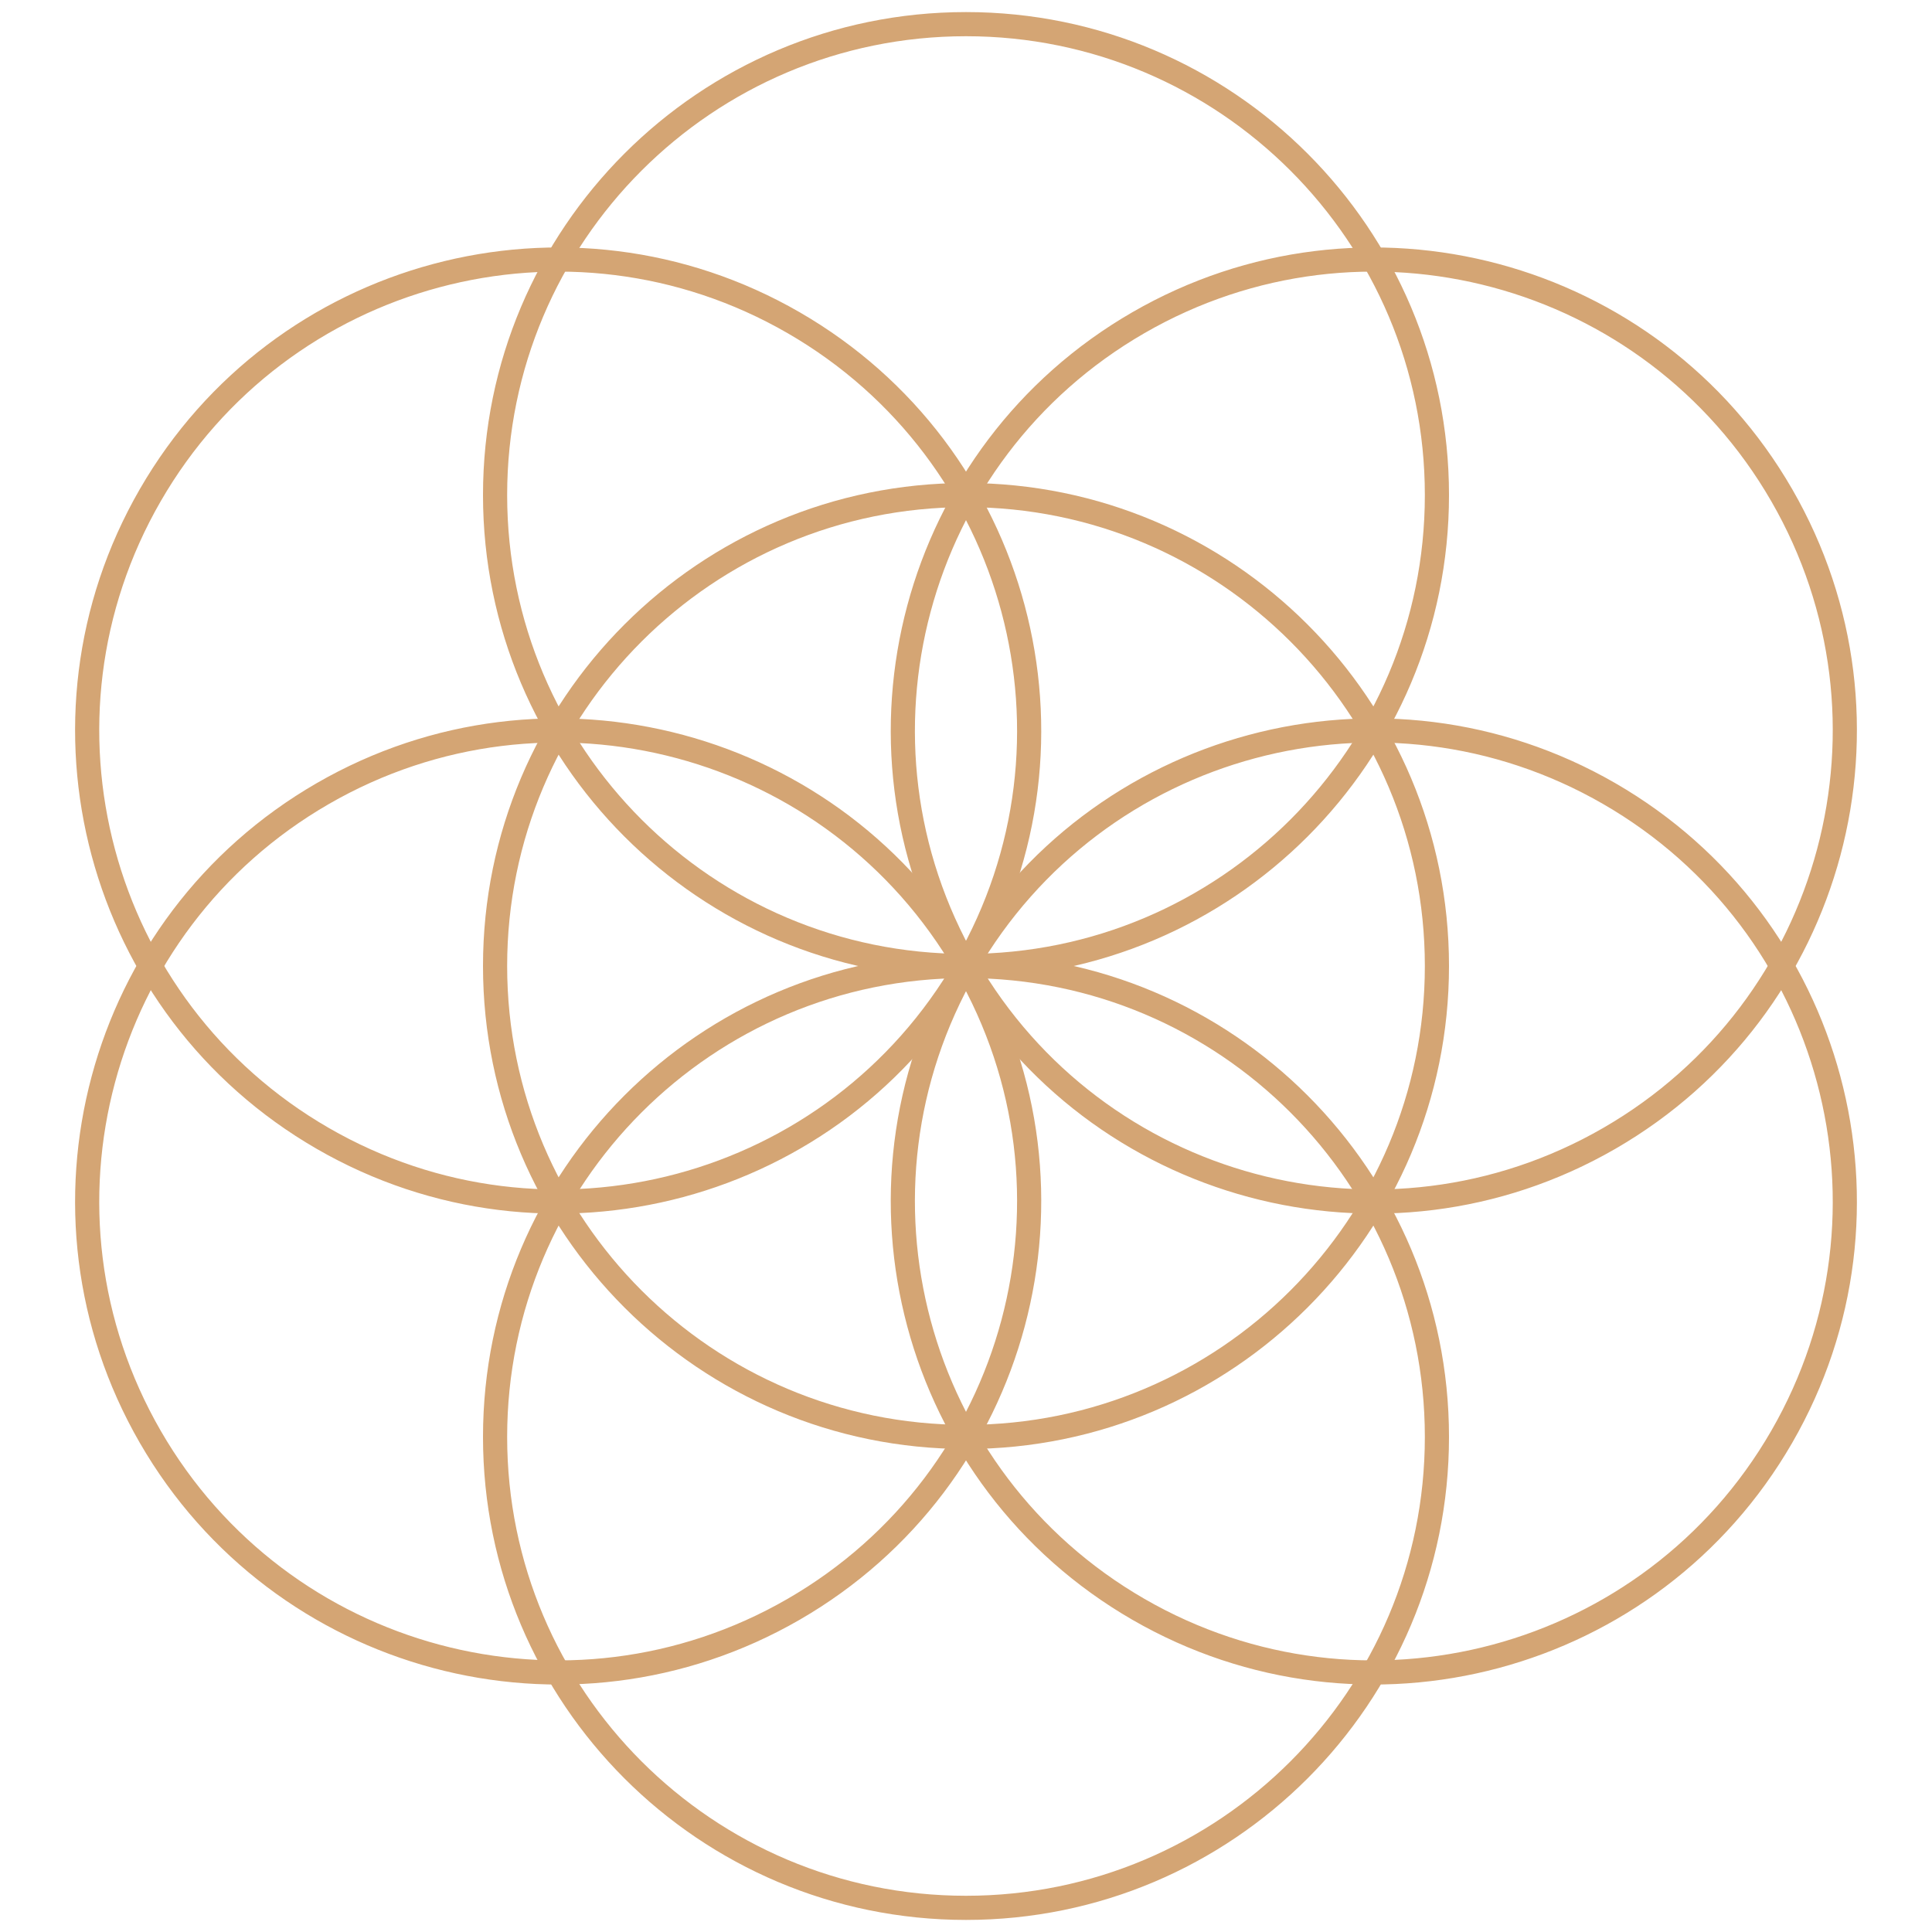
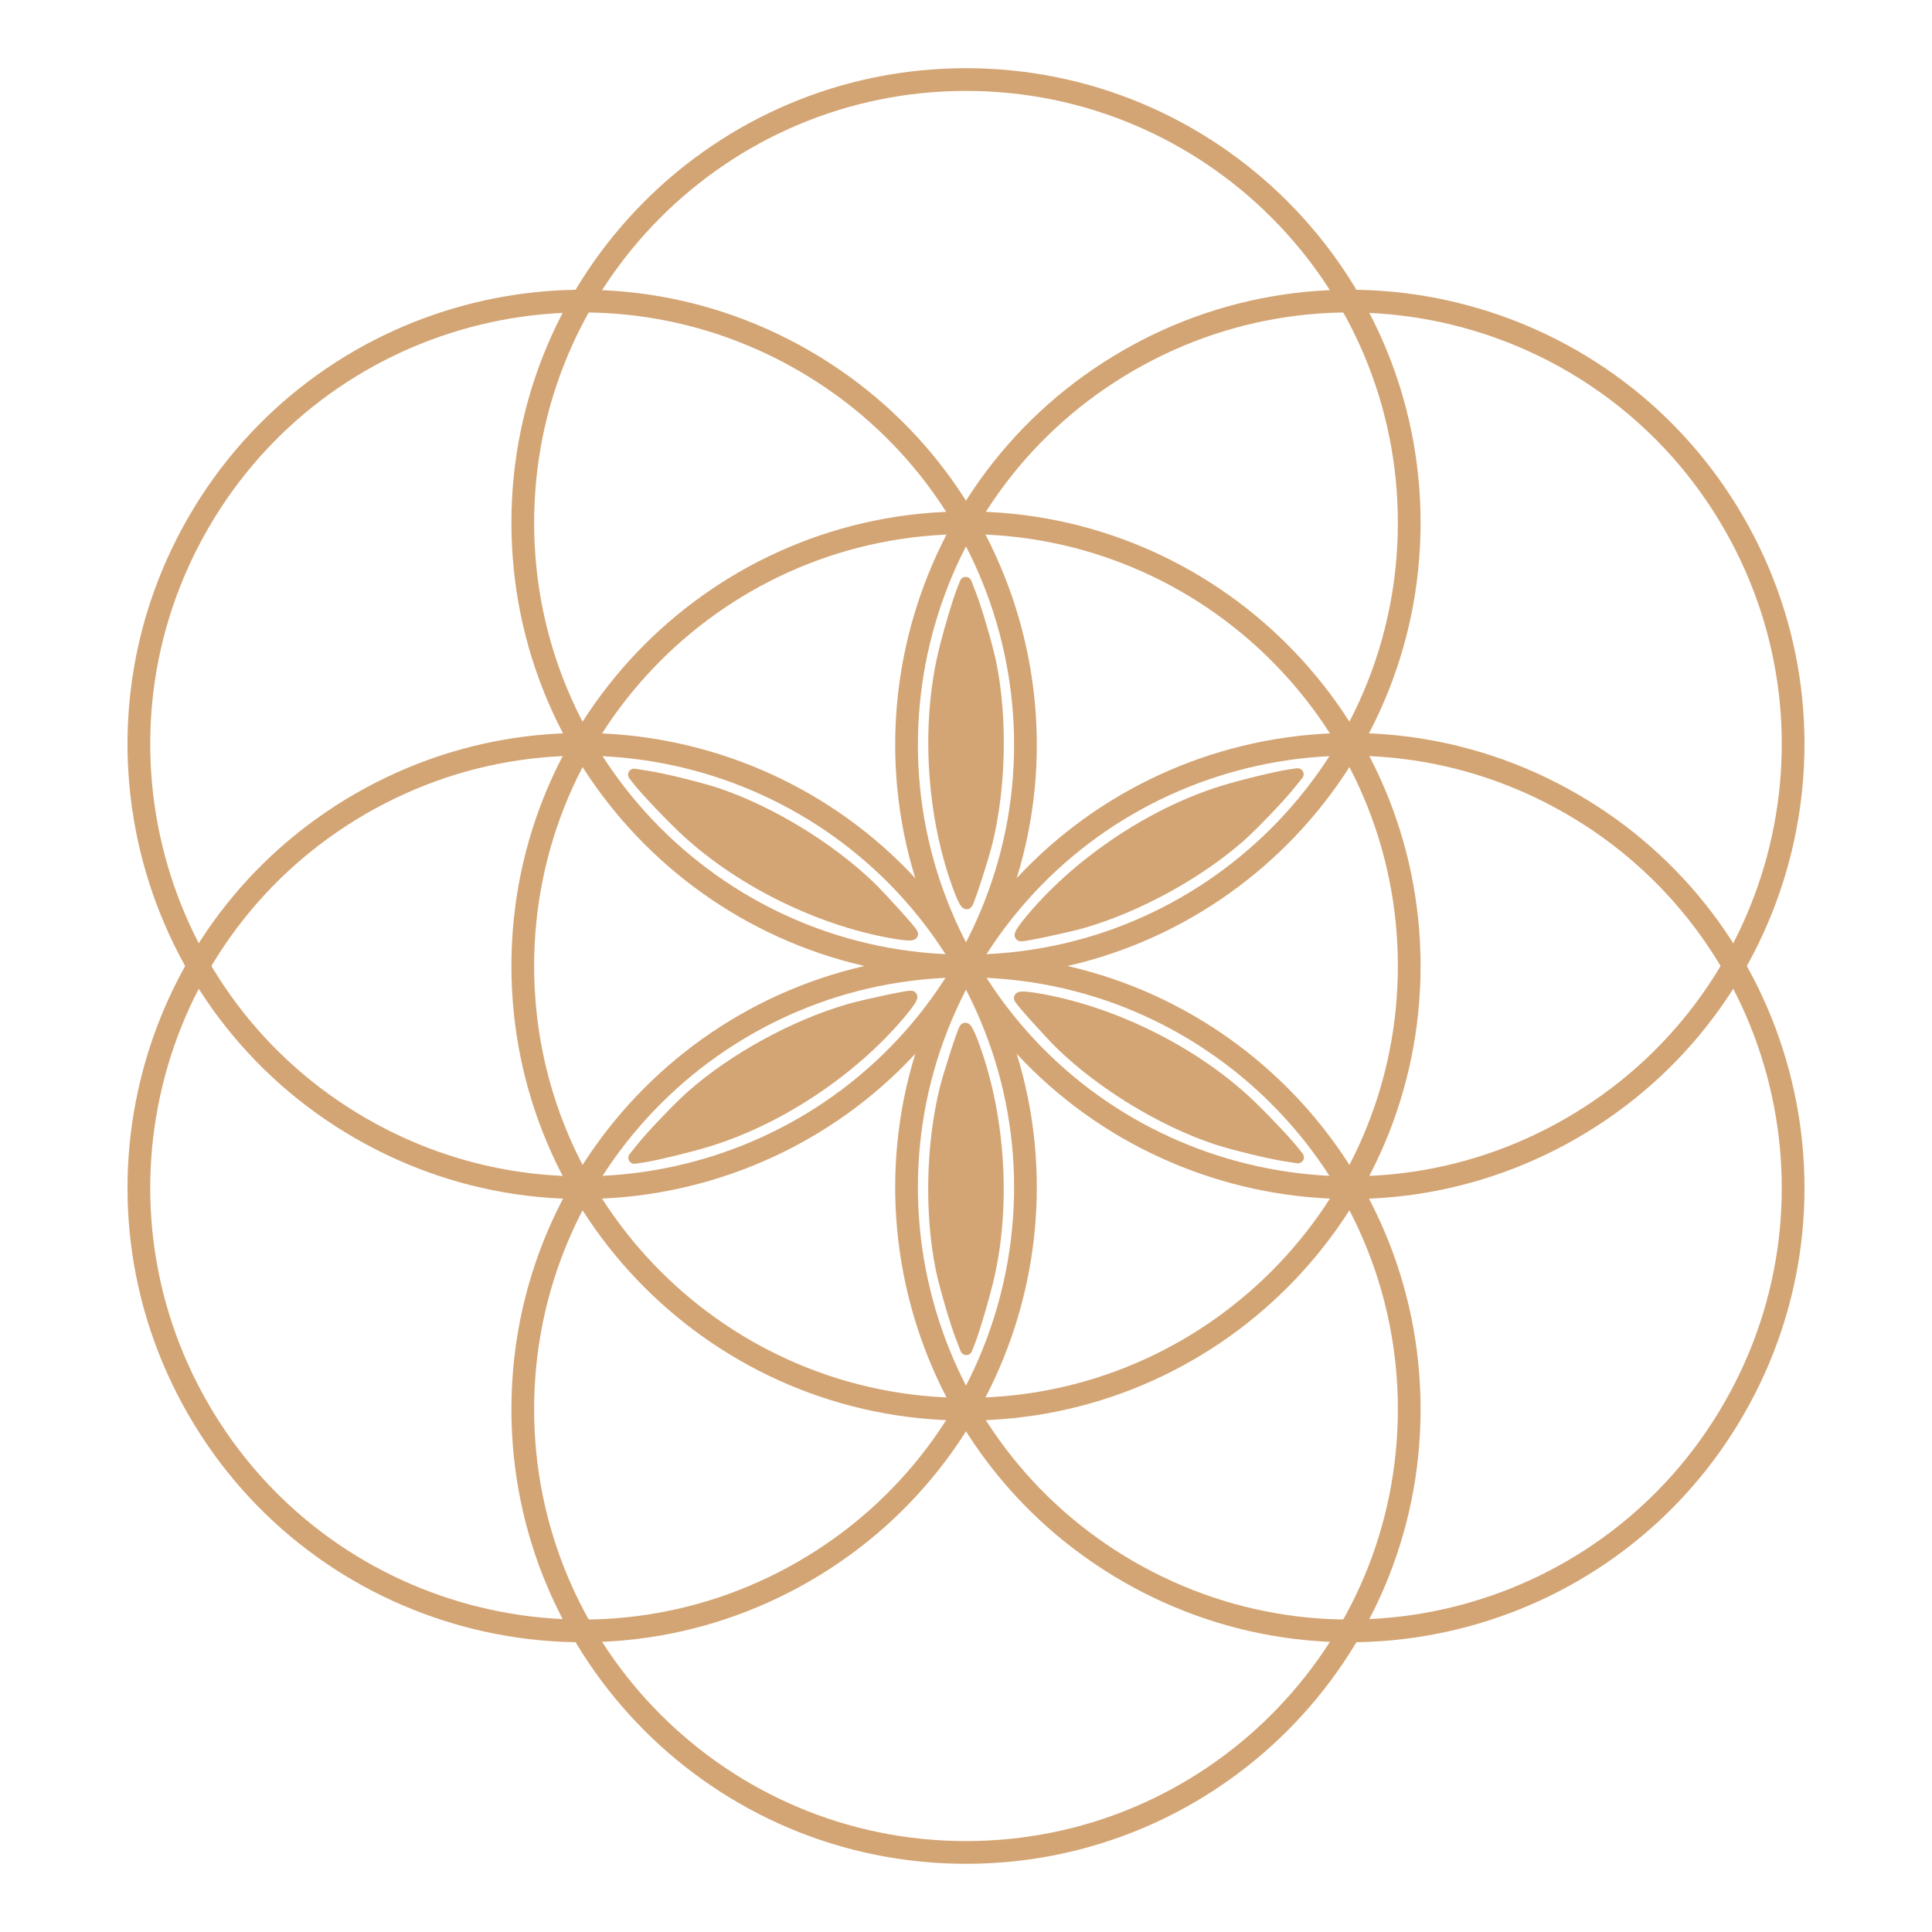
- <svg xmlns="http://www.w3.org/2000/svg" xmlns:xlink="http://www.w3.org/1999/xlink" width="320mm" height="320mm" viewBox="-160 -160 320 320" version="1.1">
+ <svg xmlns="http://www.w3.org/2000/svg" xmlns:xlink="http://www.w3.org/1999/xlink" width="340mm" height="340mm" viewBox="-170 -170 340 340" version="1.1">
  <style type="text/css">
        svg {
            stroke-linecap: round;
            stroke-linejoin: round;
            fill: none;
        }

        circle {
            stroke: #d4a574;
            stroke-width: 4;
        }
+ 
+         .petale {
+             stroke: #d4a574;
+             fill: #d4a574;
+             stroke-width: 8;
+         }
    </style>
  <defs>
    <circle id="c0" cx="0" cy="0" r="78" />
+     <path id="p0" class="petale" d="m 638.731,592.532 c -17.934,-46.713 -22.289,-106.17 -11.373,-155.246 2.822,-12.689 9.89,-36.854 13.194,-45.11 l 1.785,-4.462 3.14,8.093 c 3.916,10.092 11.147,34.954 13.338,45.857 7.332,36.482 6.305,82.213 -2.667,118.762 -2.499,10.181 -11.838,38.98 -13.074,40.315 -0.463,0.501 -2.417,-3.194 -4.343,-8.209 z" transform="matrix(0.2645833,0,0,0.2645833,-170,-170)" />
  </defs>
  <g>
    <use xlink:href="#c0" />
    <use xlink:href="#c0" transform="rotate(030) translate(78,0)" />
    <use xlink:href="#c0" transform="rotate(090) translate(78,0)" />
    <use xlink:href="#c0" transform="rotate(150) translate(78,0)" />
    <use xlink:href="#c0" transform="rotate(210) translate(78,0)" />
    <use xlink:href="#c0" transform="rotate(270) translate(78,0)" />
    <use xlink:href="#c0" transform="rotate(330) translate(78,0)" />
+     <use xlink:href="#p0" transform="rotate(0) translate(0,0)" />
+     <use xlink:href="#p0" transform="rotate(60) translate(0,0)" />
+     <use xlink:href="#p0" transform="rotate(120) translate(0,0)" />
+     <use xlink:href="#p0" transform="rotate(180) translate(0,0)" />
+     <use xlink:href="#p0" transform="rotate(240) translate(0,0)" />
+     <use xlink:href="#p0" transform="rotate(300) translate(0,0)" />
  </g>
</svg>
